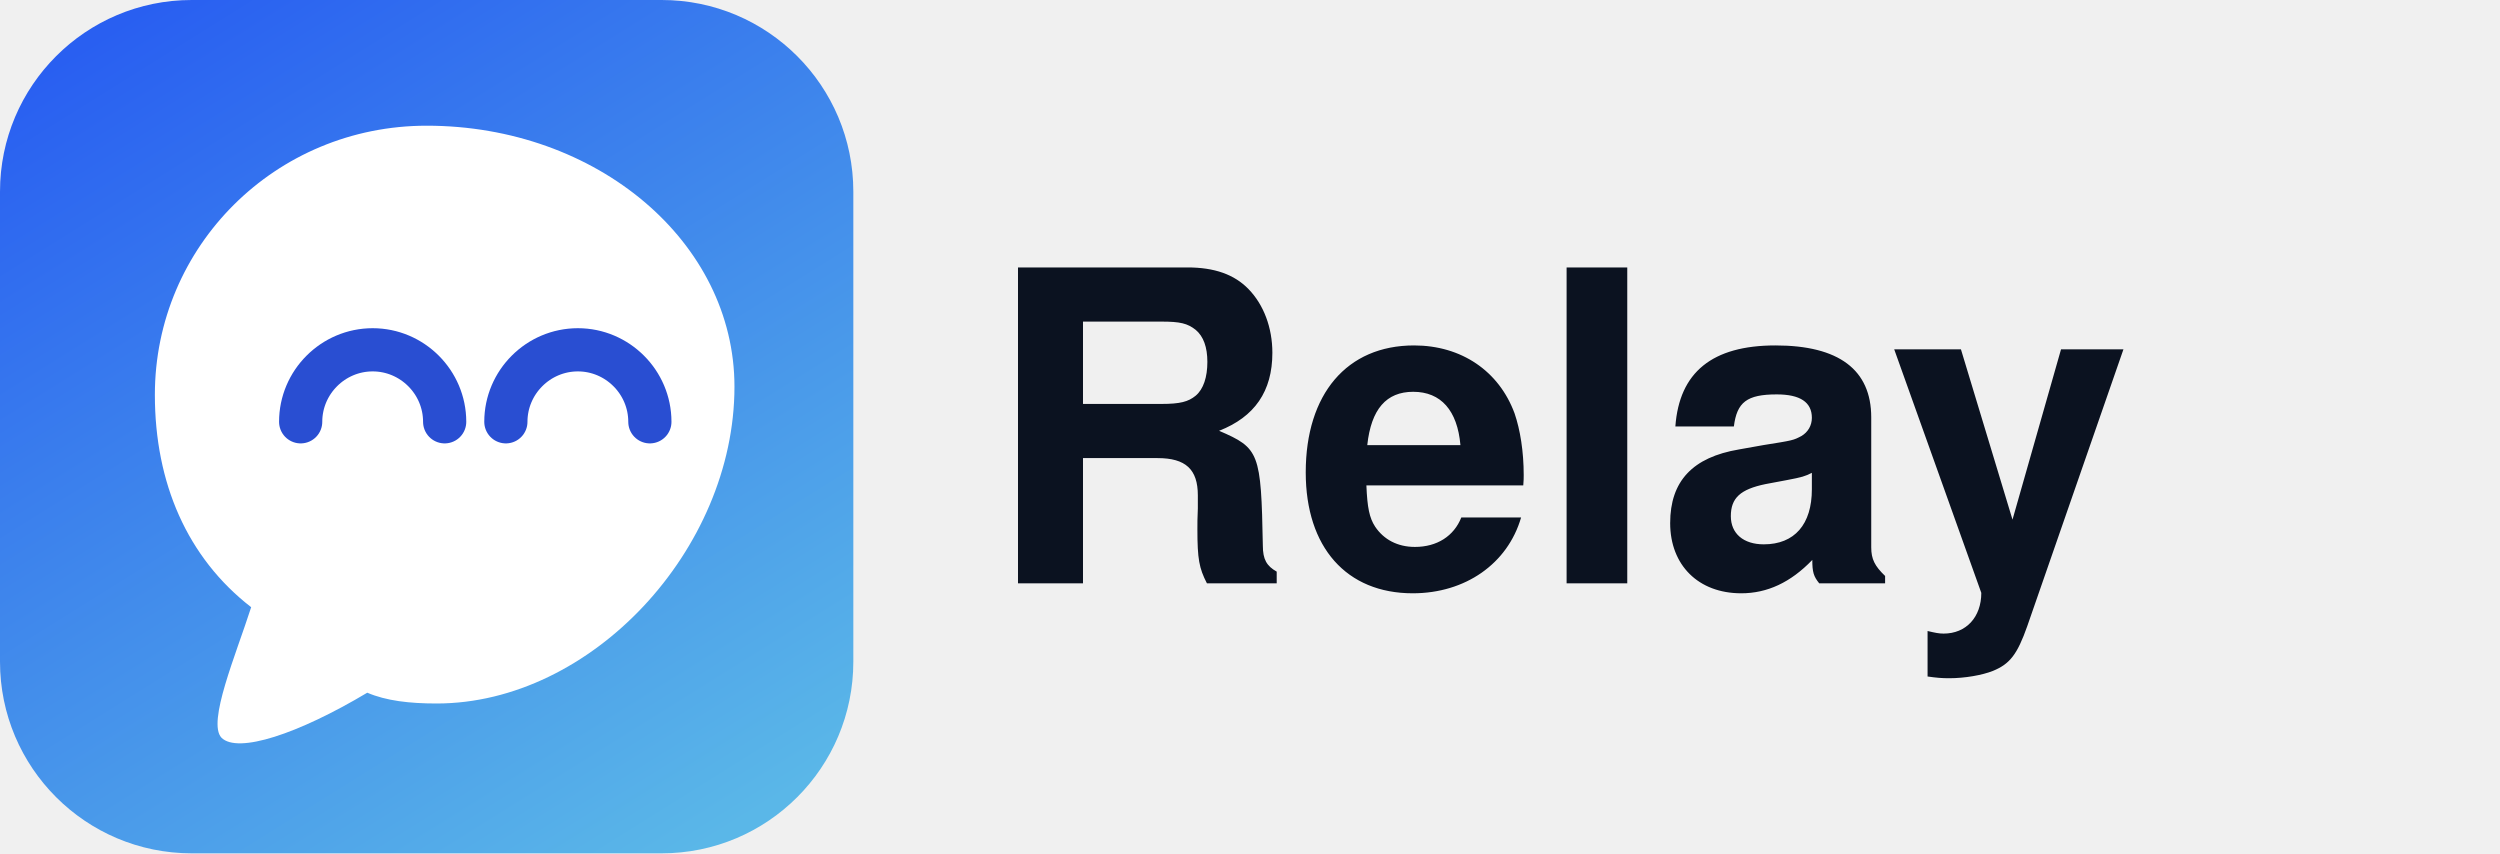
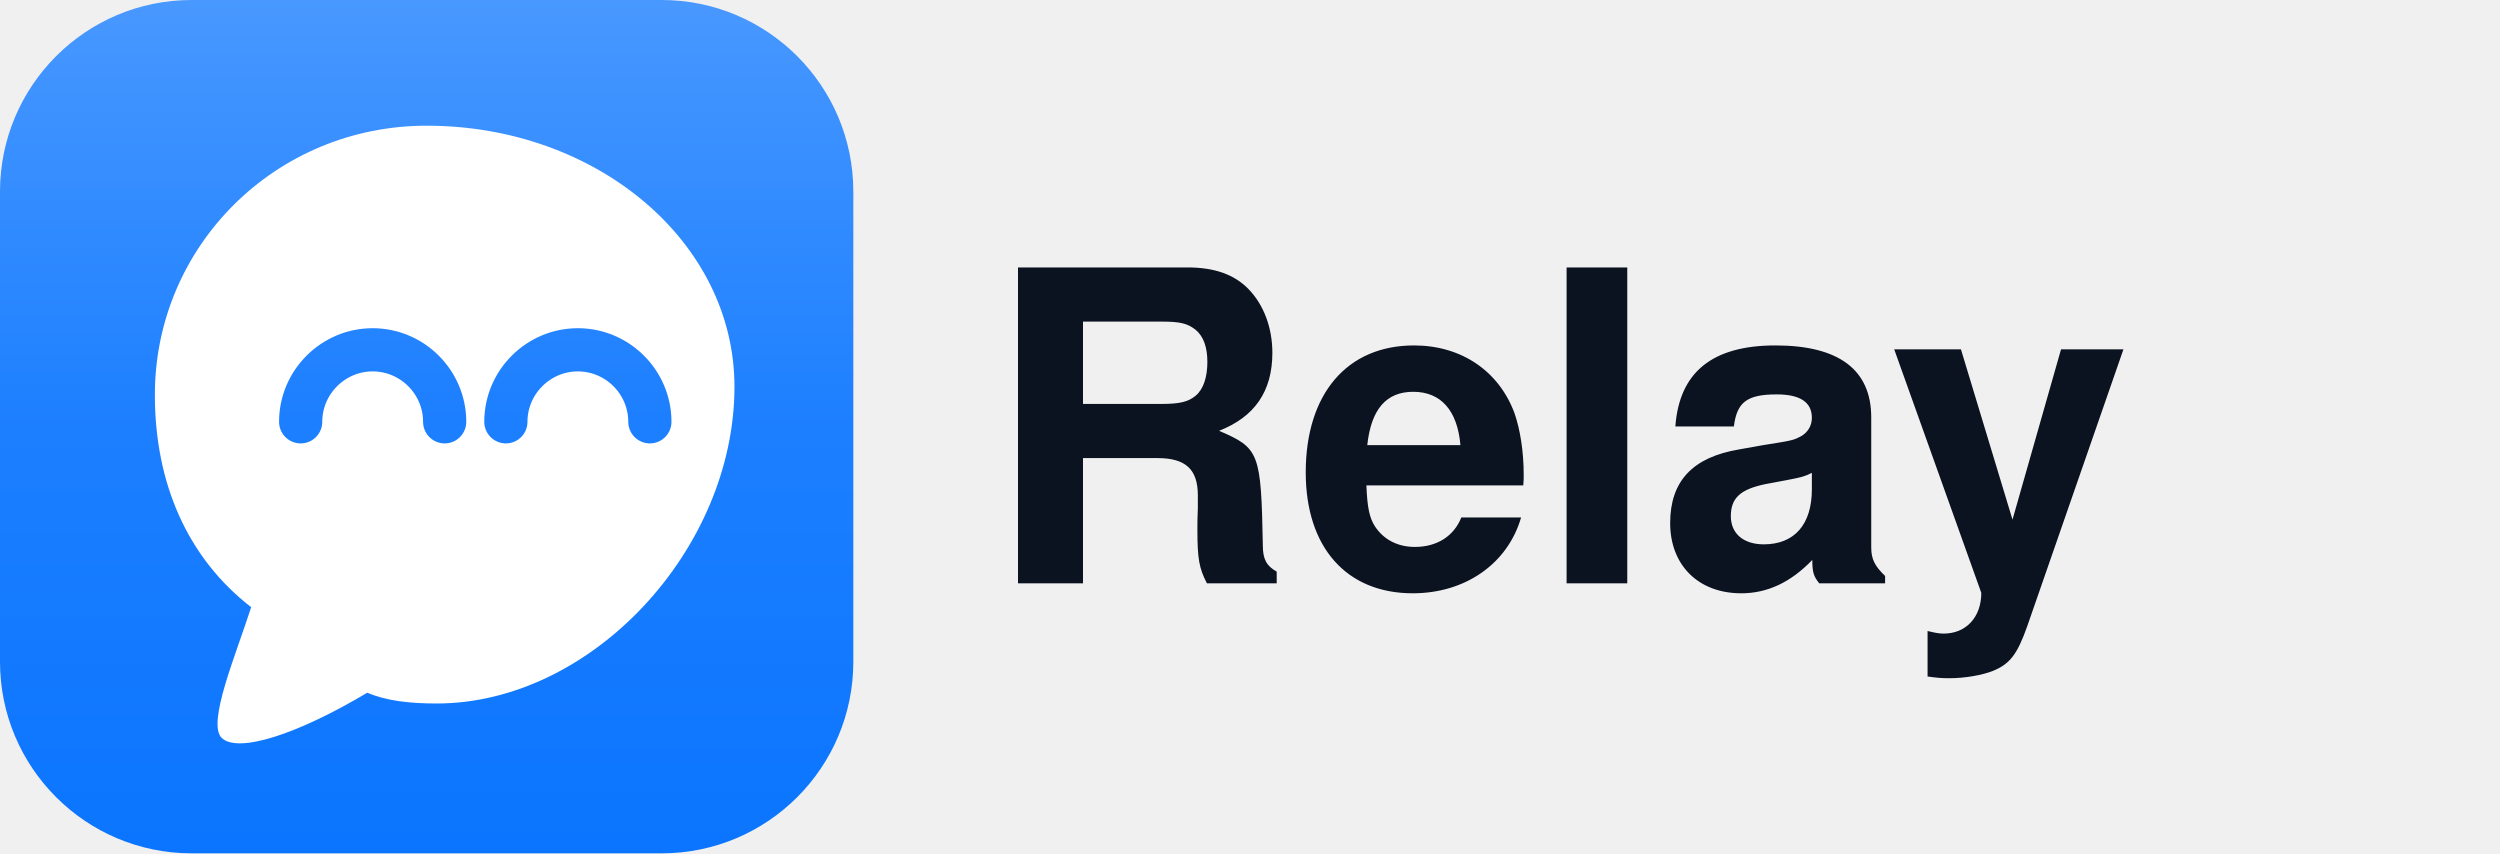
<svg xmlns="http://www.w3.org/2000/svg" viewBox="0 0 3000 1024" height="32">
  <g>
    <defs>
-       <linearGradient id="relay-blue" gradientUnits="userSpaceOnUse" x1="190" y1="0" x2="830" y2="1024">
-         <stop offset="0" stop-color="#295FF1" />
-         <stop offset="0.52" stop-color="#438EEB" />
-         <stop offset="1" stop-color="#5AB7E8" />
+       <linearGradient id="relay-blue" gradientUnits="userSpaceOnUse" x1="512" y1="0" x2="512" y2="1024">
+         <stop offset="0" stop-color="#4898FF" />
+         <stop offset="0.5" stop-color="#1C7FFF" />
+         <stop offset="1" stop-color="#0B75FF" />
      </linearGradient>
    </defs>
    <rect width="1024" height="1024" rx="230" fill="url(#relay-blue)" />
    <g transform="translate(0 -8) translate(512 512) scale(1.08) translate(-512 -512)">
      <path fill="#fff" d="M512 185C701 185 854 314 854 475C854 656 695 827 523 827C493 827 467 824 446 815C369 861 302 883 284 865C268 848 300 773 317 720C246 665 210 582 210 484C210 319 344 185 512 185Z" />
-       <path d="M372 514C372 470 408 434 452 434C496 434 532 470 532 514" fill="none" stroke="#294ED2" stroke-width="48" stroke-linecap="round" />
-       <path d="M600 514C600 470 636 434 680 434C724 434 760 470 760 514" fill="none" stroke="#294ED2" stroke-width="48" stroke-linecap="round" />
+       <path d="M372 514C372 470 408 434 452 434C496 434 532 470 532 514" fill="none" stroke="url(#relay-blue)" stroke-width="48" stroke-linecap="round" />
+       <path d="M600 514C600 470 636 434 680 434C724 434 760 470 760 514" fill="none" stroke="url(#relay-blue)" stroke-width="48" stroke-linecap="round" />
    </g>
  </g>
  <text x="1180" y="700" font-family="-apple-system, 'SF Pro Display', 'Segoe UI', Helvetica, Arial, sans-serif" font-size="520" font-weight="700" fill="#0B1220">Relay</text>
</svg>
